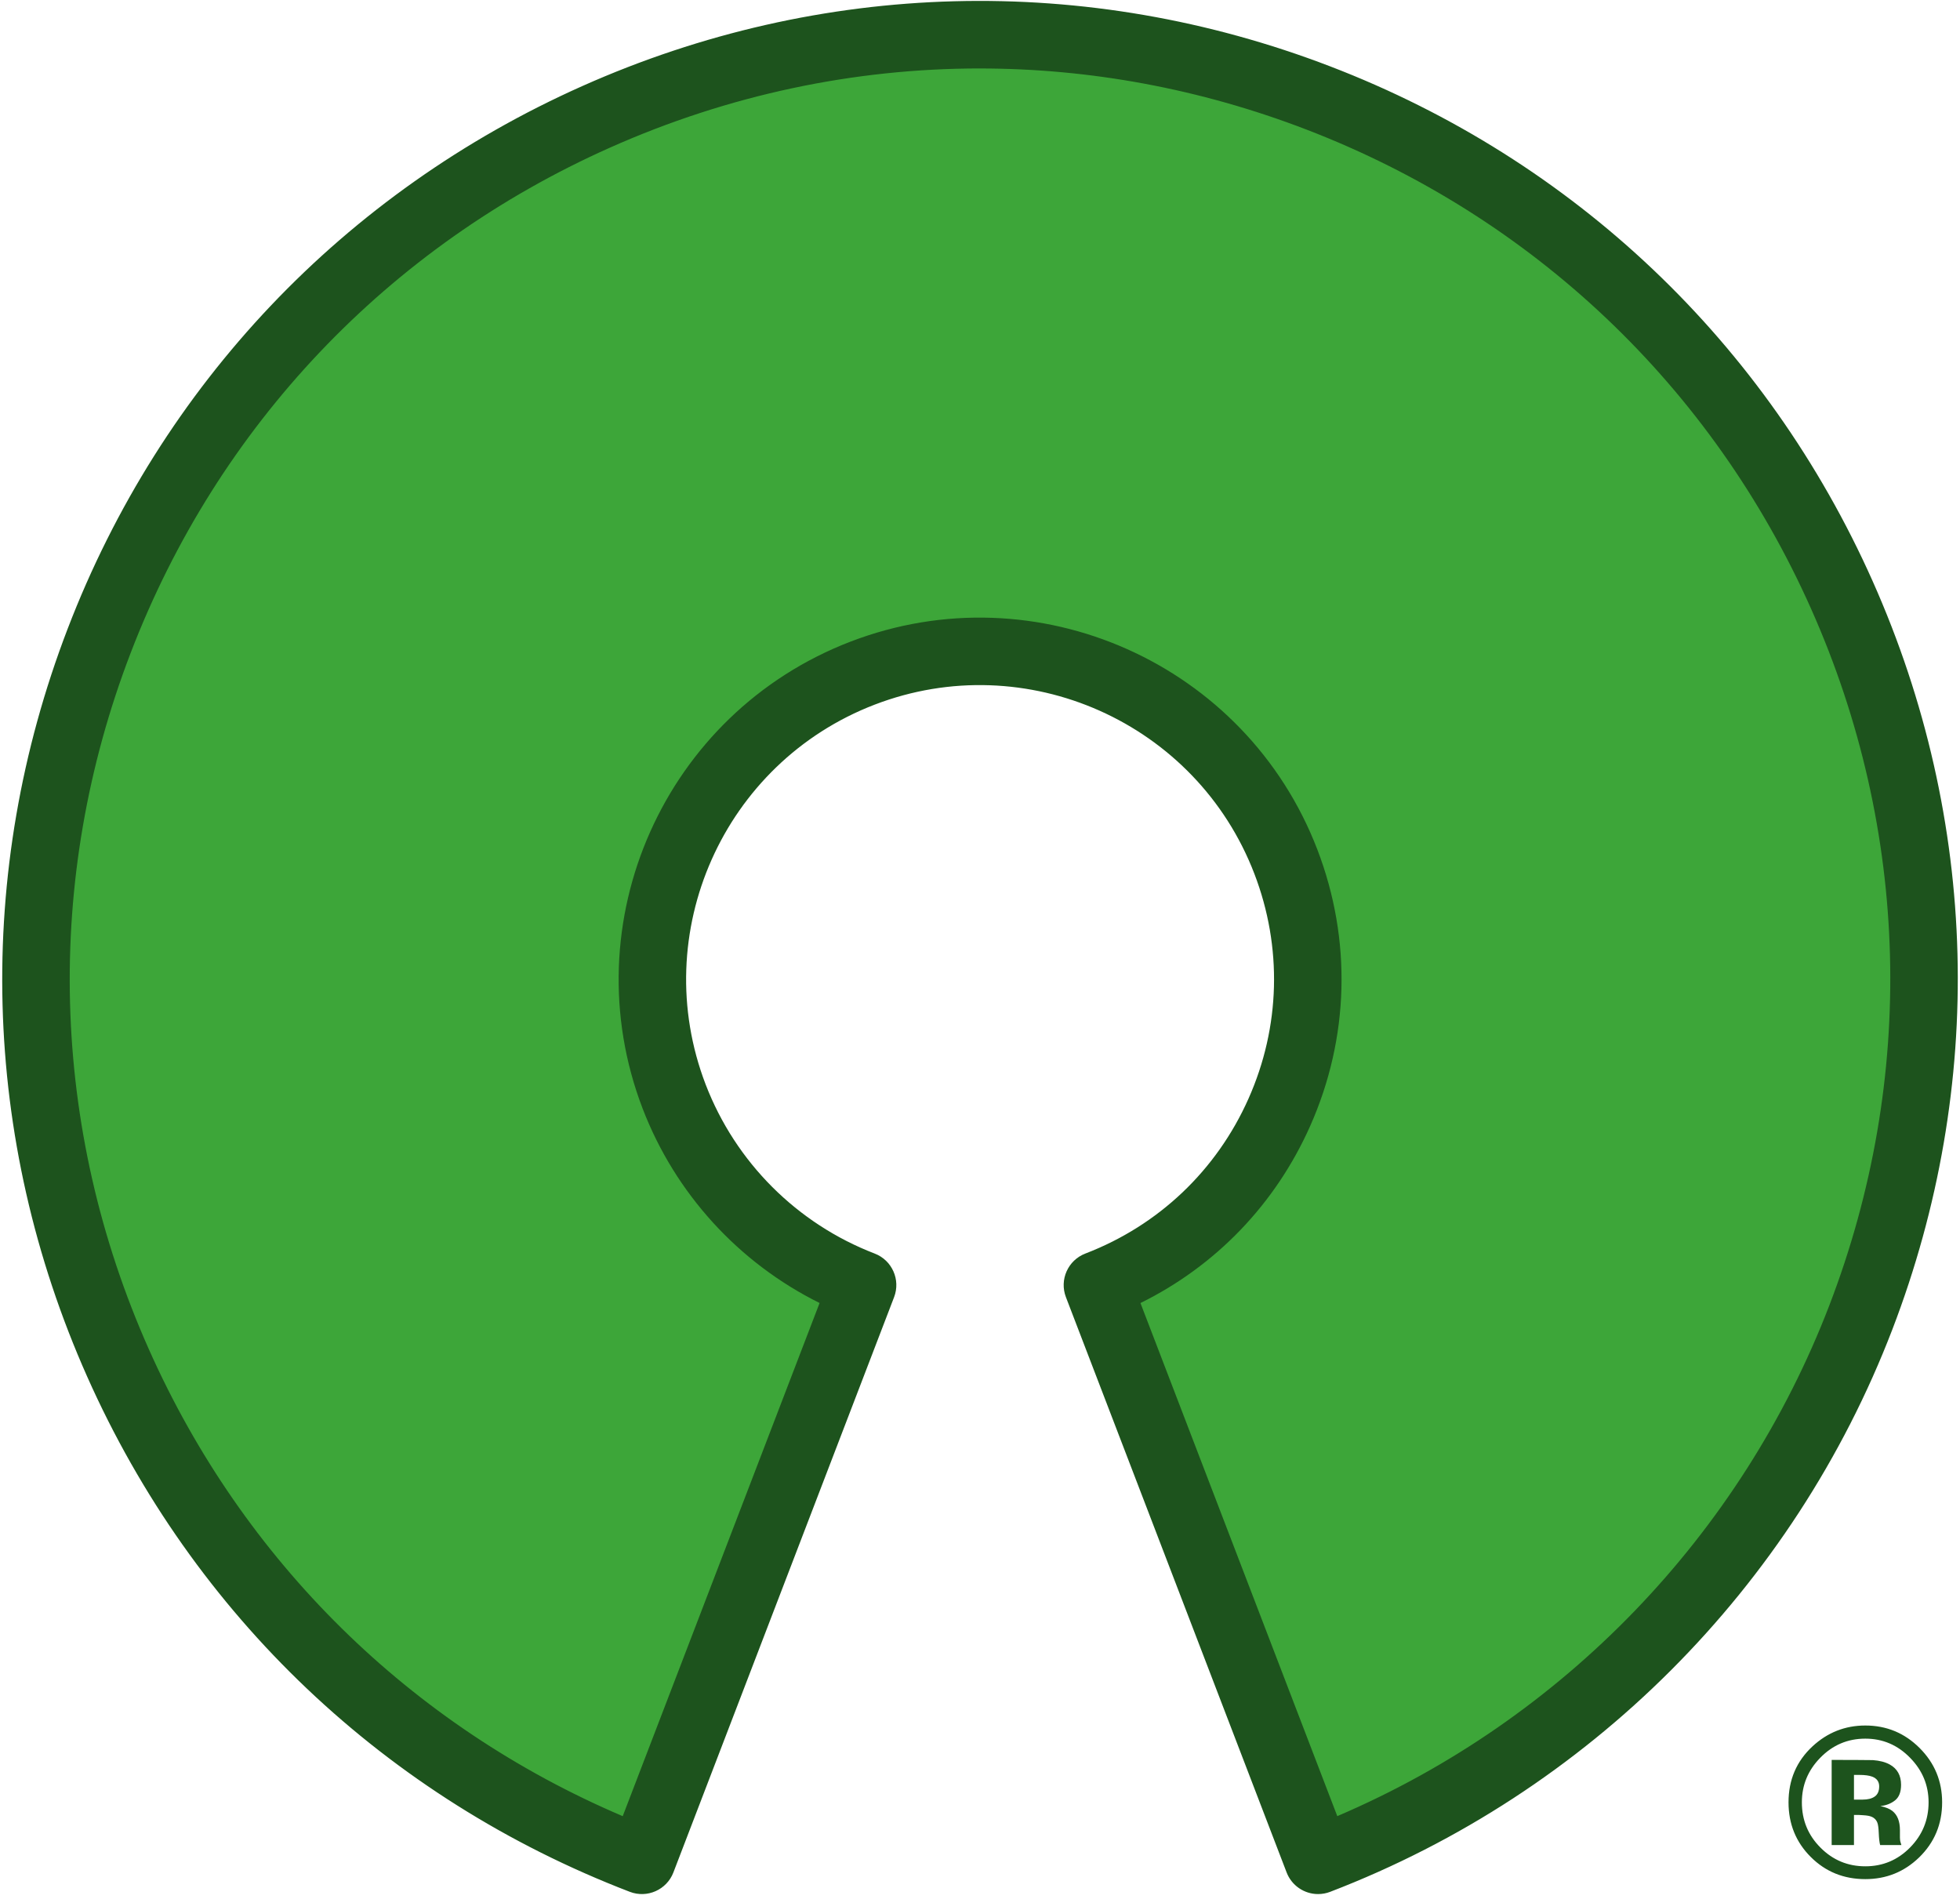
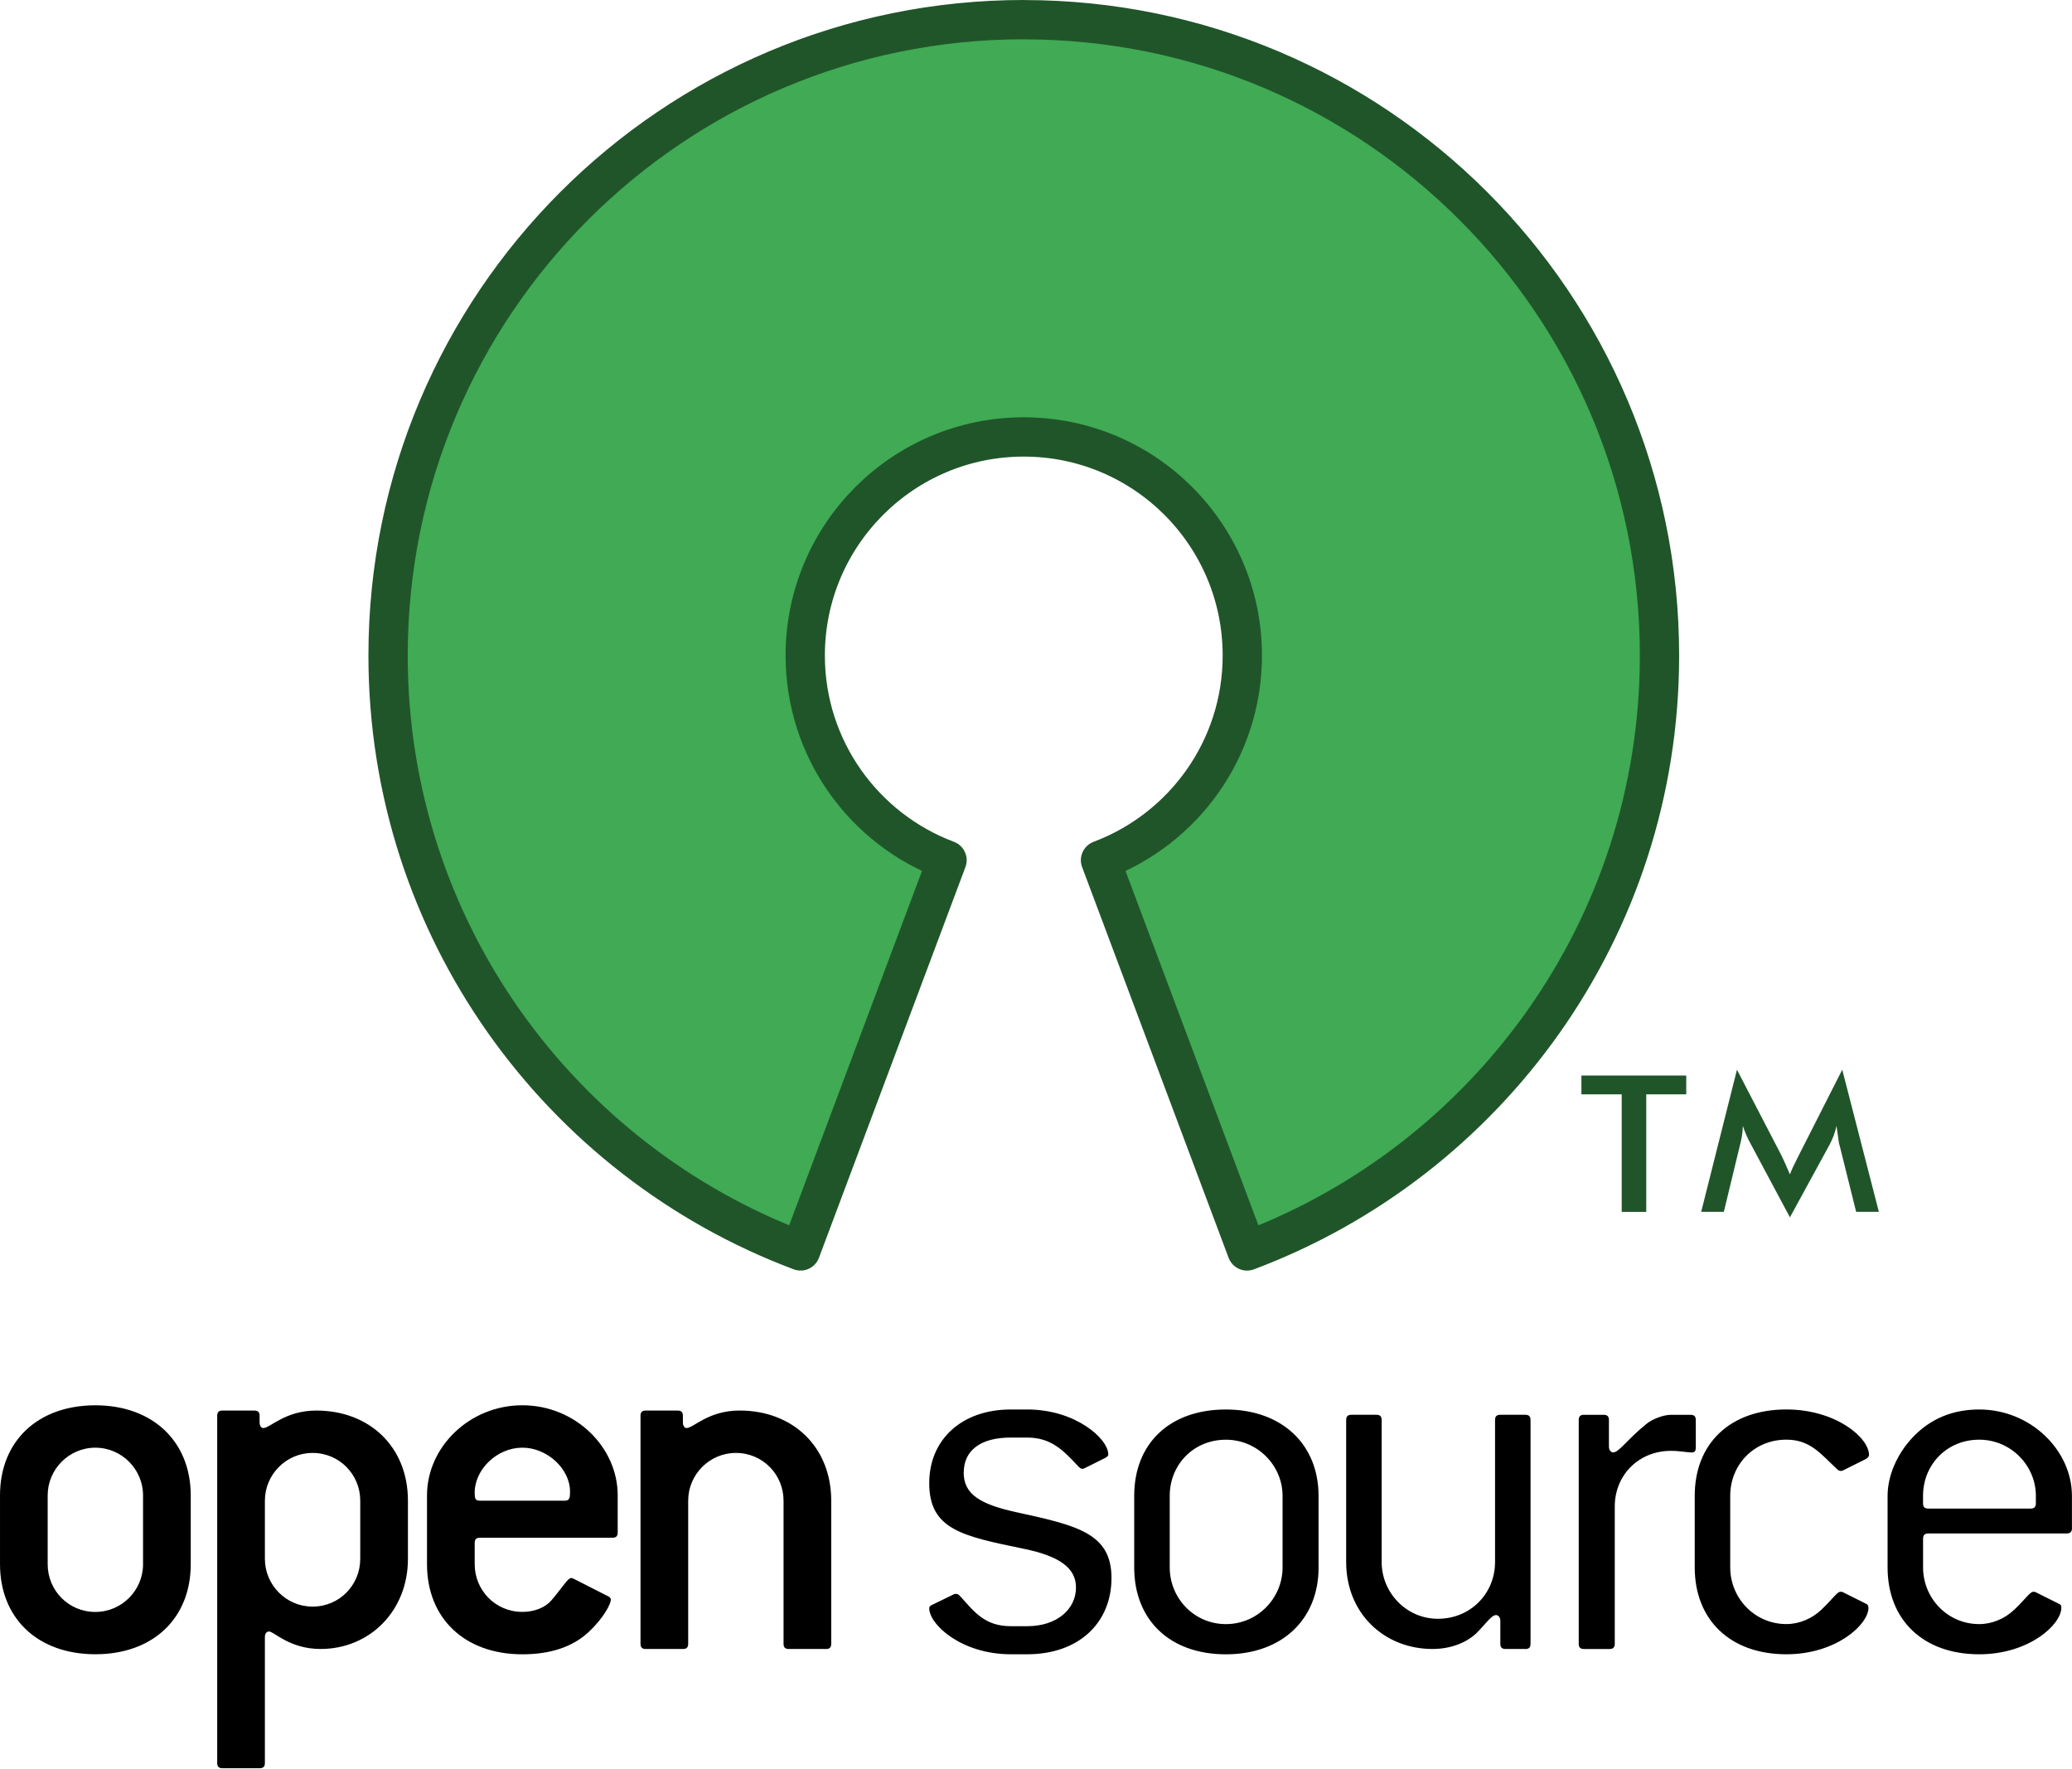
- <svg xmlns="http://www.w3.org/2000/svg" width="256" height="248" viewBox="0 0 256 248" preserveAspectRatio="xMidYMid">
-   <path d="M143.337 167.832c22.063-8.473 33.082-33.231 24.612-55.301-8.47-22.07-33.222-33.092-55.284-24.62-22.063 8.473-33.081 33.232-24.612 55.302a42.796 42.796 0 0 0 24.612 24.619l-28.823 75.13C20.3 218.564-11.44 147.26 12.949 83.698c24.389-63.562 95.67-95.311 159.212-70.915 63.541 24.397 95.281 95.7 70.892 159.262a123.254 123.254 0 0 1-70.892 70.915l-28.824-75.129" fill="#3DA639" />
-   <path d="M172.16 247.369a4.404 4.404 0 0 1-4.113-2.828l-28.824-75.13a4.408 4.408 0 0 1 2.535-5.694c9.571-3.675 17.14-10.86 21.31-20.23 4.17-9.369 4.442-19.802.767-29.376-7.585-19.766-29.831-29.673-49.59-22.085-19.76 7.589-29.664 29.842-22.078 49.607a38.446 38.446 0 0 0 22.077 22.084 4.408 4.408 0 0 1 2.535 5.694l-28.824 75.13a4.406 4.406 0 0 1-5.692 2.535c-31.83-12.22-56.998-36.11-70.867-67.266-13.868-31.156-14.778-65.85-2.56-97.69C21.051 50.28 44.933 25.104 76.08 11.23c31.146-13.873 65.829-14.783 97.66-2.562 31.83 12.221 56.998 36.11 70.866 67.266 13.869 31.156 14.778 65.85 2.56 97.69-12.942 33.732-39.706 60.504-73.427 73.451a4.397 4.397 0 0 1-1.578.293zM127.959 8.94c-16.433 0-32.83 3.456-48.294 10.343C50.67 32.2 28.436 55.637 17.063 85.28c-11.374 29.642-10.527 61.94 2.384 90.945 12.312 27.66 34.188 49.166 61.888 60.969l25.712-67.02a47.285 47.285 0 0 1-23.107-25.38c-9.327-24.304 2.85-51.666 27.146-60.996 24.297-9.33 51.649 2.852 60.976 27.154 4.519 11.773 4.183 24.602-.944 36.122-4.525 10.168-12.305 18.243-22.16 23.106l25.708 67.011c29.465-12.59 52.751-36.694 64.274-66.724 11.373-29.641 10.527-61.94-2.385-90.945-12.91-29.005-36.34-51.245-65.973-62.622-13.831-5.31-28.241-7.958-42.624-7.958zm109.782 220.635c-1.597 1.633-2.395 3.57-2.395 5.812 0 2.322.812 4.296 2.436 5.92 1.615 1.624 3.566 2.436 5.853 2.436 2.277 0 4.224-.816 5.839-2.45 1.615-1.642 2.422-3.61 2.422-5.906 0-2.233-.803-4.17-2.409-5.812-1.624-1.67-3.575-2.505-5.852-2.505-2.305 0-4.27.835-5.894 2.505zm12.917 13.012c-1.951 1.887-4.292 2.83-7.023 2.83-2.822 0-5.2-.966-7.132-2.898-1.933-1.933-2.9-4.31-2.9-7.132 0-2.931 1.044-5.368 3.131-7.31 1.96-1.814 4.26-2.722 6.9-2.722 2.768 0 5.132.98 7.092 2.94s2.94 4.324 2.94 7.092c0 2.849-1.003 5.249-3.008 7.2zm-6.111-10.549c-.4-.154-.962-.231-1.688-.231h-.708v3.226h1.13c.68 0 1.211-.136 1.592-.409.381-.272.572-.712.572-1.32 0-.608-.3-1.03-.898-1.266zm-5.309 8.929v-11.12c.69 0 1.722.002 3.097.007 1.375.004 2.14.011 2.293.02.88.064 1.61.254 2.192.572.989.544 1.483 1.429 1.483 2.654 0 .935-.26 1.61-.782 2.028-.522.417-1.164.667-1.926.749.698.145 1.225.358 1.579.64.653.525.98 1.356.98 2.49v.994c0 .108.006.217.02.326.014.11.038.218.075.327l.095.313h-2.777c-.09-.354-.15-.867-.176-1.538-.028-.672-.087-1.125-.177-1.361a1.348 1.348 0 0 0-.817-.817c-.218-.09-.549-.15-.994-.177l-.64-.04h-.612v3.933h-2.913z" fill="#1D531D" />
+ <svg xmlns="http://www.w3.org/2000/svg" height="224.97" width="263.67" viewBox="-13.28 -21.779 263.666 224.969">
+   <path stroke-linejoin="round" d="M117-19.28c-44.68 0-80.898 36.22-80.898 80.9 0 34.678 21.828 64.25 52.49 75.753l18.638-49.71c-10.54-3.955-18.043-14.12-18.043-26.042 0-15.357 12.45-27.808 27.81-27.808s27.81 12.45 27.81 27.81c0 11.92-7.505 22.086-18.045 26.04l18.643 49.714c30.662-11.503 52.49-41.075 52.49-75.754 0-44.677-36.22-80.896-80.9-80.896z" stroke="#20552a" stroke-width="5" fill="#40aa54" />
+   <path fill="#20552a" d="M196.21 117.45v14.958h-3.125V117.45h-5.127v-2.388H201.3v2.388h-5.078zm24.56 6.39c-.034-.132-.092-.505-.17-1.12-.07-.5-.133-.917-.184-1.25a8.26 8.26 0 0 1-.336 1.185c-.145.394-.328.8-.547 1.21l-5.04 9.238-5.04-9.434a12.826 12.826 0 0 1-.95-2.2 10.29 10.29 0 0 1-.355 2.395l-2.065 8.536H203.2l4.553-18.082 5.686 10.957c.087.175.22.463.4.863.18.4.398.898.653 1.495.183-.5.472-1.132.867-1.898.106-.21.184-.37.237-.473l5.555-10.944 4.66 18.083h-2.892l-2.138-8.59z" />
+   <path d="M4.922 177.24c0 3.303-2.697 6.066-6.068 6.066-3.438 0-6.068-2.763-6.068-6.066v-8.764c0-3.302 2.697-6.067 6.068-6.067 3.37 0 6.068 2.764 6.068 6.066v8.755zm6.068 0v-8.764c0-6.81-4.787-11.46-12.135-11.46s-12.135 4.58-12.135 11.45v8.763c0 6.875 4.786 11.46 12.135 11.46s12.135-4.58 12.135-11.45zm21.57-.68c0 3.304-2.628 6.068-6.066 6.068-3.37 0-6.067-2.764-6.067-6.068v-7.414c0-3.305 2.696-6.07 6.067-6.07 3.438 0 6.067 2.765 6.067 6.07v7.41zm6.07 0v-7.414c0-6.81-4.855-11.462-11.664-11.462-3.977 0-5.865 2.226-6.74 2.226-.27 0-.473-.27-.473-.743v-.807c0-.472-.203-.676-.674-.676h-4.046c-.472 0-.674.204-.674.676v44.154c0 .472.202.675.674.675h4.72c.47 0 .673-.204.673-.676v-15.977c0-.473.202-.742.54-.742.606 0 2.628 2.225 6.538 2.225 6.27 0 11.125-4.85 11.125-11.46zm19.953-7.41H47.798c-.607 0-.675-.27-.675-1.013 0-2.964 2.832-5.73 6.07-5.73 3.167 0 6.066 2.698 6.066 5.595-.002.81-.07 1.15-.677 1.15zm6.74 4.04v-4.718c0-6.134-5.392-11.46-12.132-11.46-6.74 0-12.134 5.326-12.134 11.46v8.764c0 6.876 4.787 11.46 12.135 11.46 3.574 0 6.405-.944 8.427-2.83 2.022-1.89 2.832-3.642 2.832-4.114 0-.202-.136-.336-.406-.47l-4.248-2.158c-.133-.068-.27-.135-.403-.135-.405 0-1.012 1.077-2.495 2.83-.742.876-2.09 1.482-3.707 1.482-3.437 0-6.067-2.763-6.067-6.066v-2.696c0-.472.202-.675.674-.675H64.65c.473 0 .674-.2.674-.67zm26.497 14.83h-4.718c-.472 0-.674-.202-.674-.674v-18.2c0-3.306-2.63-6.07-6.068-6.07-3.37 0-6.068 2.764-6.068 6.07v18.2c0 .472-.202.674-.673.674H68.9c-.473 0-.675-.202-.675-.674V158.36c0-.473.202-.677.675-.677h4.045c.472 0 .674.204.674.676v.807c0 .47.2.742.47.742.876 0 2.764-2.227 6.742-2.227 6.81 0 11.663 4.654 11.663 11.462v18.2c0 .48-.2.68-.67.68zm17.53-22.45c0 2.764 2.09 4.045 6.742 5.056 7.753 1.685 12.067 2.696 12.067 8.36 0 5.73-4.182 9.706-10.72 9.706h-2.09c-6.27 0-10.383-3.775-10.383-5.865 0-.2.137-.336.474-.472l2.63-1.28c.134-.068.268-.068.336-.068.202 0 .338.134.54.337 1.752 1.955 3.1 3.776 6.403 3.776h2.09c3.775 0 6.202-2.157 6.202-4.922 0-2.494-2.09-3.978-6.607-4.92-7.82-1.62-12.067-2.428-12.067-8.36 0-5.53 4.112-9.37 10.382-9.37h2.09c6.135 0 10.314 3.708 10.314 5.73 0 .202-.202.336-.472.472l-2.562 1.28c-.133.068-.2.068-.27.068-.202 0-.335-.135-.54-.34-1.885-2.02-3.435-3.637-6.47-3.637h-2.09c-3.9-.01-5.99 1.68-5.99 4.44zm40.58 12.07c0 3.91-3.17 7.215-7.213 7.215-4.045 0-7.147-3.304-7.147-7.215v-9.1c0-3.977 3.034-7.146 7.147-7.146 4.043 0 7.213 3.304 7.213 7.146v9.1zm4.58 0v-9.1c0-6.54-4.65-10.99-11.796-10.99-7.147 0-11.664 4.316-11.664 10.99v9.1c0 6.676 4.517 11.057 11.664 11.057 7.15 0 11.8-4.45 11.8-11.06zm26.3 10.38h-2.494c-.472 0-.675-.202-.675-.674v-2.9c0-.47-.267-.74-.538-.74-.606 0-1.28 1.08-2.493 2.293-1.35 1.278-3.372 2.02-5.597 2.02-6.135 0-10.99-4.517-10.99-11.056v-18.067c0-.472.204-.674.676-.674h3.167c.473 0 .674.202.674.674v18.067c0 3.91 3.17 7.214 7.148 7.214 4.18 0 7.28-3.236 7.28-7.214v-18.067c0-.472.202-.674.673-.674h3.17c.472 0 .674.202.674.674v28.45c0 .48-.2.68-.67.68zm21.1-25.01c-.538 0-1.415-.2-2.562-.2-4.11 0-7.145 3.098-7.145 7.076v17.46c0 .473-.2.675-.674.675h-3.238c-.472 0-.673-.2-.673-.673v-28.45c0-.47.2-.673.672-.673h2.496c.472 0 .674.202.674.674v3.37c0 .473.27.742.54.742.74 0 1.82-1.685 4.246-3.64.74-.607 2.156-1.146 3.1-1.146h2.496c.472 0 .673.202.673.674v3.44c-.01.55-.14.68-.61.68zm22.58 19.75c0 2.156-4.112 5.932-10.448 5.932-7.146 0-11.664-4.38-11.664-11.057v-9.1c0-6.675 4.518-10.99 11.664-10.99 6.27 0 10.517 3.575 10.517 5.8 0 .2-.204.404-.473.54l-2.832 1.414c-.134.066-.202.066-.27.066-.2 0-.336-.067-.538-.268-2.023-1.89-3.37-3.71-6.405-3.71-4.113 0-7.146 3.17-7.146 7.147v9.1c0 3.91 3.102 7.215 7.146 7.215 1.62 0 3.236-.674 4.45-1.822 1.415-1.347 2.02-2.29 2.425-2.29.068 0 .204 0 .338.067l2.832 1.415c.32.14.39.27.39.54zm21.3-13.28c0 .472-.2.675-.674.675h-13.01c-.472 0-.674-.203-.674-.675v-.943c0-3.978 3.034-7.147 7.145-7.147 4.046 0 7.213 3.304 7.213 7.147v.942zm4.59 3.17v-4.112c0-5.798-5.26-10.99-11.798-10.99-3.438 0-6.27 1.215-8.494 3.575-2.022 2.157-3.168 4.92-3.168 7.415v9.1c0 6.675 4.517 11.056 11.662 11.056 6.338 0 10.45-3.775 10.45-5.93 0-.27-.068-.406-.404-.54l-2.833-1.416c-.134-.068-.268-.068-.336-.068-.406 0-1.012.944-2.43 2.29-1.21 1.15-2.83 1.823-4.448 1.823-4.044 0-7.145-3.304-7.145-7.215v-3.64c0-.47.2-.674.674-.674h17.596c.48-.02.68-.22.68-.69z" />
</svg>
